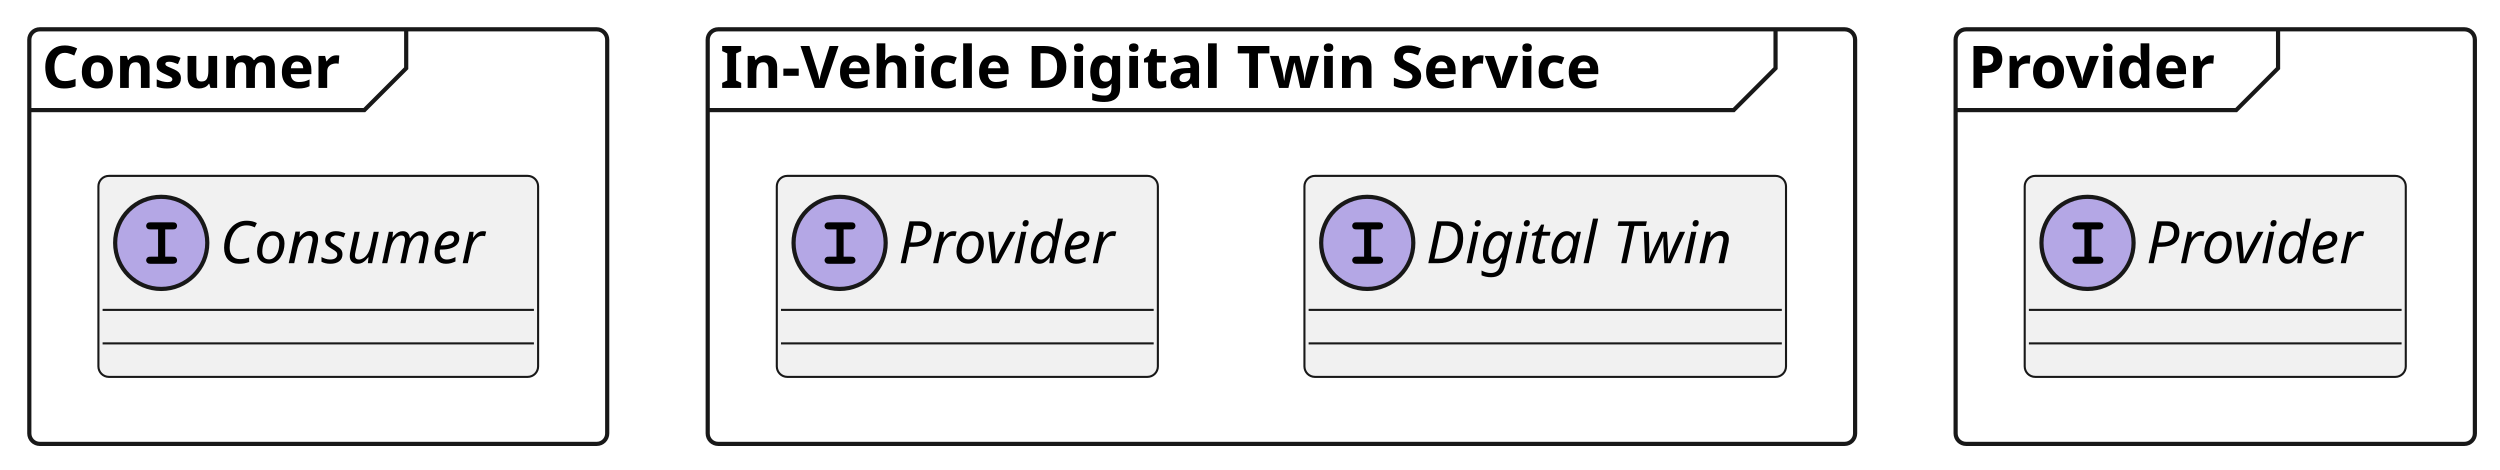
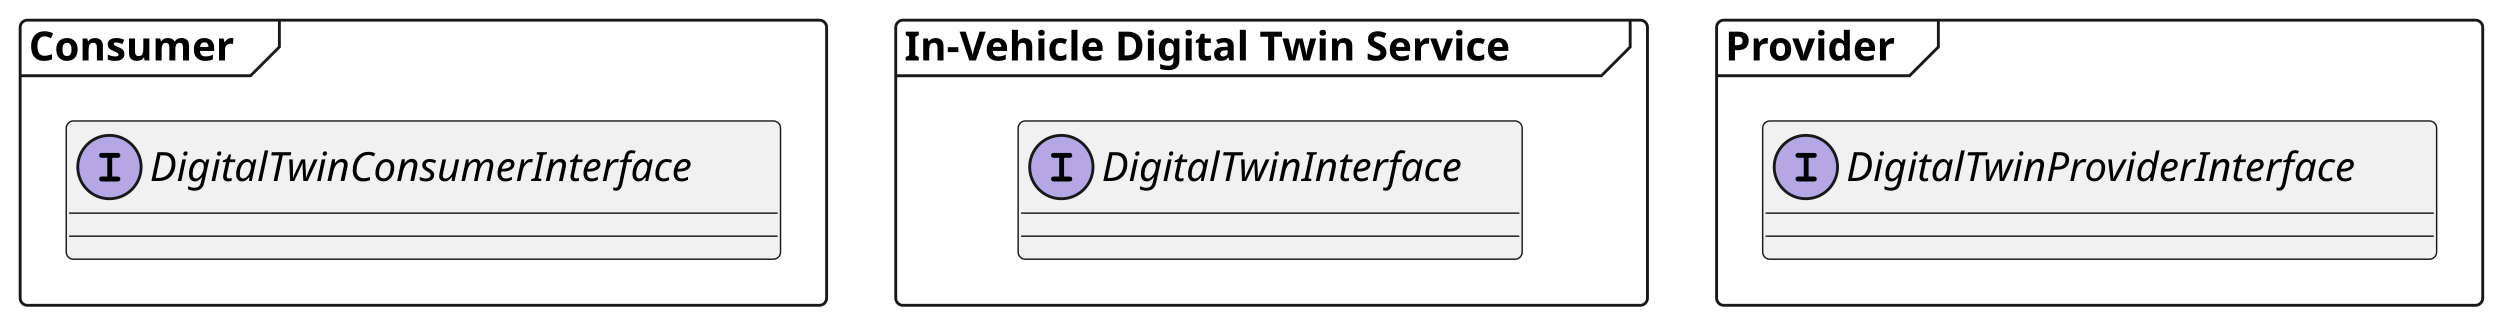
- <svg xmlns="http://www.w3.org/2000/svg" contentStyleType="text/css" height="112px" preserveAspectRatio="none" style="width:597px;height:112px;background:#FFFFFF;" version="1.1" viewBox="0 0 597 112" width="597px" zoomAndPan="magnify">
+ <svg xmlns="http://www.w3.org/2000/svg" contentStyleType="text/css" height="112px" preserveAspectRatio="none" style="width:868px;height:112px;background:#FFFFFF;" version="1.1" viewBox="0 0 868 112" width="868px" zoomAndPan="magnify">
  <defs />
  <g>
    <g id="cluster_Consumer">
-       <rect fill="none" height="99" rx="2.5" ry="2.5" style="stroke:#181818;stroke-width:1.0;" width="138" x="7" y="7" />
+       <rect fill="none" height="99" rx="2.5" ry="2.5" style="stroke:#181818;stroke-width:1.0;" width="280" x="7" y="7" />
      <path d="M97,7 L97,16.297 L87,26.297 L7,26.297 " fill="none" style="stroke:#181818;stroke-width:1.0;" />
      <text fill="#000000" font-family="sans-serif" font-size="14" font-weight="bold" lengthAdjust="spacing" textLength="80" x="10" y="20.995">Consumer</text>
    </g>
    <g id="cluster_In-Vehicle Digital Twin Service">
-       <rect fill="none" height="99" rx="2.5" ry="2.5" style="stroke:#181818;stroke-width:1.0;" width="274" x="169" y="7" />
-       <path d="M424,7 L424,16.297 L414,26.297 L169,26.297 " fill="none" style="stroke:#181818;stroke-width:1.0;" />
-       <text fill="#000000" font-family="sans-serif" font-size="14" font-weight="bold" lengthAdjust="spacing" textLength="245" x="172" y="20.995">In-Vehicle Digital Twin Service</text>
+       <rect fill="none" height="99" rx="2.5" ry="2.5" style="stroke:#181818;stroke-width:1.0;" width="261" x="311" y="7" />
+       <path d="M566,7 L566,16.297 L556,26.297 L311,26.297 " fill="none" style="stroke:#181818;stroke-width:1.0;" />
+       <text fill="#000000" font-family="sans-serif" font-size="14" font-weight="bold" lengthAdjust="spacing" textLength="245" x="314" y="20.995">In-Vehicle Digital Twin Service</text>
    </g>
    <g id="cluster_Provider">
-       <rect fill="none" height="99" rx="2.5" ry="2.5" style="stroke:#181818;stroke-width:1.0;" width="124" x="467" y="7" />
-       <path d="M544,7 L544,16.297 L534,26.297 L467,26.297 " fill="none" style="stroke:#181818;stroke-width:1.0;" />
-       <text fill="#000000" font-family="sans-serif" font-size="14" font-weight="bold" lengthAdjust="spacing" textLength="67" x="470" y="20.995">Provider</text>
+       <rect fill="none" height="99" rx="2.5" ry="2.5" style="stroke:#181818;stroke-width:1.0;" width="266" x="596" y="7" />
+       <path d="M673,7 L673,16.297 L663,26.297 L596,26.297 " fill="none" style="stroke:#181818;stroke-width:1.0;" />
+       <text fill="#000000" font-family="sans-serif" font-size="14" font-weight="bold" lengthAdjust="spacing" textLength="67" x="599" y="20.995">Provider</text>
    </g>
-     <g id="elem_ConsumerInterface">
-       <rect codeLine="2" fill="#F1F1F1" height="48" id="ConsumerInterface" rx="2.5" ry="2.5" style="stroke:#181818;stroke-width:0.5;" width="105" x="23.5" y="42" />
-       <ellipse cx="38.5" cy="58" fill="#B4A7E5" rx="11" ry="11" style="stroke:#181818;stroke-width:1.0;" />
-       <path d="M39.453,54.781 L41.172,54.781 C41.562,54.781 41.75,54.75 41.875,54.672 C42.141,54.516 42.281,54.234 42.281,53.938 C42.281,53.672 42.172,53.406 41.938,53.234 C41.766,53.125 41.625,53.094 41.172,53.094 L36.031,53.094 C35.594,53.094 35.469,53.109 35.312,53.203 C35.062,53.359 34.906,53.656 34.906,53.938 C34.906,54.219 35.047,54.469 35.266,54.641 C35.422,54.75 35.609,54.781 36.031,54.781 L37.75,54.781 L37.75,61.297 L36.031,61.297 C35.594,61.297 35.469,61.312 35.312,61.422 C35.062,61.578 34.906,61.859 34.906,62.156 C34.906,62.406 35.047,62.672 35.266,62.828 C35.422,62.953 35.625,63 36.031,63 L41.172,63 C41.922,63 42.281,62.719 42.281,62.156 C42.281,61.875 42.172,61.625 41.938,61.453 C41.766,61.328 41.625,61.297 41.172,61.297 L39.453,61.297 L39.453,54.781 Z " fill="#000000" />
-       <text fill="#000000" font-family="sans-serif" font-size="14" font-style="italic" lengthAdjust="spacing" textLength="73" x="52.5" y="62.847">Consumer</text>
-       <line style="stroke:#181818;stroke-width:0.5;" x1="24.5" x2="127.5" y1="74" y2="74" />
-       <line style="stroke:#181818;stroke-width:0.5;" x1="24.5" x2="127.5" y1="82" y2="82" />
+     <g id="elem_DigitalTwinConsumerInterface">
+       <rect codeLine="2" fill="#F1F1F1" height="48" id="DigitalTwinConsumerInterface" rx="2.5" ry="2.5" style="stroke:#181818;stroke-width:0.5;" width="248" x="23" y="42" />
+       <ellipse cx="38" cy="58" fill="#B4A7E5" rx="11" ry="11" style="stroke:#181818;stroke-width:1.0;" />
+       <path d="M38.953,54.781 L40.672,54.781 C41.062,54.781 41.25,54.75 41.375,54.672 C41.641,54.516 41.781,54.234 41.781,53.938 C41.781,53.672 41.672,53.406 41.438,53.234 C41.266,53.125 41.125,53.094 40.672,53.094 L35.531,53.094 C35.094,53.094 34.969,53.109 34.812,53.203 C34.562,53.359 34.406,53.656 34.406,53.938 C34.406,54.219 34.547,54.469 34.766,54.641 C34.922,54.75 35.109,54.781 35.531,54.781 L37.25,54.781 L37.25,61.297 L35.531,61.297 C35.094,61.297 34.969,61.312 34.812,61.422 C34.562,61.578 34.406,61.859 34.406,62.156 C34.406,62.406 34.547,62.672 34.766,62.828 C34.922,62.953 35.125,63 35.531,63 L40.672,63 C41.422,63 41.781,62.719 41.781,62.156 C41.781,61.875 41.672,61.625 41.438,61.453 C41.266,61.328 41.125,61.297 40.672,61.297 L38.953,61.297 L38.953,54.781 Z " fill="#000000" />
+       <text fill="#000000" font-family="sans-serif" font-size="14" font-style="italic" lengthAdjust="spacing" textLength="216" x="52" y="62.847">DigitalTwinConsumerInterface</text>
+       <line style="stroke:#181818;stroke-width:0.5;" x1="24" x2="270" y1="74" y2="74" />
+       <line style="stroke:#181818;stroke-width:0.5;" x1="24" x2="270" y1="82" y2="82" />
    </g>
    <g id="elem_DigitalTwinInterface">
-       <rect codeLine="6" fill="#F1F1F1" height="48" id="DigitalTwinInterface" rx="2.5" ry="2.5" style="stroke:#181818;stroke-width:0.5;" width="115" x="311.5" y="42" />
-       <ellipse cx="326.5" cy="58" fill="#B4A7E5" rx="11" ry="11" style="stroke:#181818;stroke-width:1.0;" />
-       <path d="M327.453,54.781 L329.172,54.781 C329.562,54.781 329.75,54.75 329.875,54.672 C330.141,54.516 330.281,54.234 330.281,53.938 C330.281,53.672 330.172,53.406 329.938,53.234 C329.766,53.125 329.625,53.094 329.172,53.094 L324.031,53.094 C323.594,53.094 323.469,53.109 323.312,53.203 C323.062,53.359 322.906,53.656 322.906,53.938 C322.906,54.219 323.047,54.469 323.266,54.641 C323.422,54.75 323.609,54.781 324.031,54.781 L325.75,54.781 L325.75,61.297 L324.031,61.297 C323.594,61.297 323.469,61.312 323.312,61.422 C323.062,61.578 322.906,61.859 322.906,62.156 C322.906,62.406 323.047,62.672 323.266,62.828 C323.422,62.953 323.625,63 324.031,63 L329.172,63 C329.922,63 330.281,62.719 330.281,62.156 C330.281,61.875 330.172,61.625 329.938,61.453 C329.766,61.328 329.625,61.297 329.172,61.297 L327.453,61.297 L327.453,54.781 Z " fill="#000000" />
-       <text fill="#000000" font-family="sans-serif" font-size="14" font-style="italic" lengthAdjust="spacing" textLength="83" x="340.5" y="62.847">Digital Twin</text>
-       <line style="stroke:#181818;stroke-width:0.5;" x1="312.5" x2="425.5" y1="74" y2="74" />
-       <line style="stroke:#181818;stroke-width:0.5;" x1="312.5" x2="425.5" y1="82" y2="82" />
+       <rect codeLine="6" fill="#F1F1F1" height="48" id="DigitalTwinInterface" rx="2.5" ry="2.5" style="stroke:#181818;stroke-width:0.5;" width="175" x="353.5" y="42" />
+       <ellipse cx="368.5" cy="58" fill="#B4A7E5" rx="11" ry="11" style="stroke:#181818;stroke-width:1.0;" />
+       <path d="M369.453,54.781 L371.172,54.781 C371.562,54.781 371.75,54.75 371.875,54.672 C372.141,54.516 372.281,54.234 372.281,53.938 C372.281,53.672 372.172,53.406 371.938,53.234 C371.766,53.125 371.625,53.094 371.172,53.094 L366.031,53.094 C365.594,53.094 365.469,53.109 365.312,53.203 C365.062,53.359 364.906,53.656 364.906,53.938 C364.906,54.219 365.047,54.469 365.266,54.641 C365.422,54.75 365.609,54.781 366.031,54.781 L367.75,54.781 L367.75,61.297 L366.031,61.297 C365.594,61.297 365.469,61.312 365.312,61.422 C365.062,61.578 364.906,61.859 364.906,62.156 C364.906,62.406 365.047,62.672 365.266,62.828 C365.422,62.953 365.625,63 366.031,63 L371.172,63 C371.922,63 372.281,62.719 372.281,62.156 C372.281,61.875 372.172,61.625 371.938,61.453 C371.766,61.328 371.625,61.297 371.172,61.297 L369.453,61.297 L369.453,54.781 Z " fill="#000000" />
+       <text fill="#000000" font-family="sans-serif" font-size="14" font-style="italic" lengthAdjust="spacing" textLength="143" x="382.5" y="62.847">DigitalTwinInterface</text>
+       <line style="stroke:#181818;stroke-width:0.5;" x1="354.5" x2="527.5" y1="74" y2="74" />
+       <line style="stroke:#181818;stroke-width:0.5;" x1="354.5" x2="527.5" y1="82" y2="82" />
    </g>
-     <g id="elem_DTProviderInterface">
-       <rect codeLine="7" fill="#F1F1F1" height="48" id="DTProviderInterface" rx="2.5" ry="2.5" style="stroke:#181818;stroke-width:0.5;" width="91" x="185.5" y="42" />
-       <ellipse cx="200.5" cy="58" fill="#B4A7E5" rx="11" ry="11" style="stroke:#181818;stroke-width:1.0;" />
-       <path d="M201.453,54.781 L203.172,54.781 C203.562,54.781 203.75,54.75 203.875,54.672 C204.141,54.516 204.281,54.234 204.281,53.938 C204.281,53.672 204.172,53.406 203.938,53.234 C203.766,53.125 203.625,53.094 203.172,53.094 L198.031,53.094 C197.594,53.094 197.469,53.109 197.312,53.203 C197.062,53.359 196.906,53.656 196.906,53.938 C196.906,54.219 197.047,54.469 197.266,54.641 C197.422,54.75 197.609,54.781 198.031,54.781 L199.75,54.781 L199.75,61.297 L198.031,61.297 C197.594,61.297 197.469,61.312 197.312,61.422 C197.062,61.578 196.906,61.859 196.906,62.156 C196.906,62.406 197.047,62.672 197.266,62.828 C197.422,62.953 197.625,63 198.031,63 L203.172,63 C203.922,63 204.281,62.719 204.281,62.156 C204.281,61.875 204.172,61.625 203.938,61.453 C203.766,61.328 203.625,61.297 203.172,61.297 L201.453,61.297 L201.453,54.781 Z " fill="#000000" />
-       <text fill="#000000" font-family="sans-serif" font-size="14" font-style="italic" lengthAdjust="spacing" textLength="59" x="214.5" y="62.847">Provider</text>
-       <line style="stroke:#181818;stroke-width:0.5;" x1="186.5" x2="275.5" y1="74" y2="74" />
-       <line style="stroke:#181818;stroke-width:0.5;" x1="186.5" x2="275.5" y1="82" y2="82" />
-     </g>
-     <g id="elem_ProviderInterface">
-       <rect codeLine="11" fill="#F1F1F1" height="48" id="ProviderInterface" rx="2.5" ry="2.5" style="stroke:#181818;stroke-width:0.5;" width="91" x="483.5" y="42" />
-       <ellipse cx="498.5" cy="58" fill="#B4A7E5" rx="11" ry="11" style="stroke:#181818;stroke-width:1.0;" />
-       <path d="M499.453,54.781 L501.172,54.781 C501.562,54.781 501.75,54.75 501.875,54.672 C502.141,54.516 502.281,54.234 502.281,53.938 C502.281,53.672 502.172,53.406 501.938,53.234 C501.766,53.125 501.625,53.094 501.172,53.094 L496.031,53.094 C495.594,53.094 495.469,53.109 495.312,53.203 C495.062,53.359 494.906,53.656 494.906,53.938 C494.906,54.219 495.047,54.469 495.266,54.641 C495.422,54.75 495.609,54.781 496.031,54.781 L497.75,54.781 L497.75,61.297 L496.031,61.297 C495.594,61.297 495.469,61.312 495.312,61.422 C495.062,61.578 494.906,61.859 494.906,62.156 C494.906,62.406 495.047,62.672 495.266,62.828 C495.422,62.953 495.625,63 496.031,63 L501.172,63 C501.922,63 502.281,62.719 502.281,62.156 C502.281,61.875 502.172,61.625 501.938,61.453 C501.766,61.328 501.625,61.297 501.172,61.297 L499.453,61.297 L499.453,54.781 Z " fill="#000000" />
-       <text fill="#000000" font-family="sans-serif" font-size="14" font-style="italic" lengthAdjust="spacing" textLength="59" x="512.5" y="62.847">Provider</text>
-       <line style="stroke:#181818;stroke-width:0.5;" x1="484.5" x2="573.5" y1="74" y2="74" />
-       <line style="stroke:#181818;stroke-width:0.5;" x1="484.5" x2="573.5" y1="82" y2="82" />
+     <g id="elem_DigitalTwinProviderInterface">
+       <rect codeLine="10" fill="#F1F1F1" height="48" id="DigitalTwinProviderInterface" rx="2.5" ry="2.5" style="stroke:#181818;stroke-width:0.5;" width="234" x="612" y="42" />
+       <ellipse cx="627" cy="58" fill="#B4A7E5" rx="11" ry="11" style="stroke:#181818;stroke-width:1.0;" />
+       <path d="M627.953,54.781 L629.672,54.781 C630.062,54.781 630.25,54.75 630.375,54.672 C630.641,54.516 630.781,54.234 630.781,53.938 C630.781,53.672 630.672,53.406 630.438,53.234 C630.266,53.125 630.125,53.094 629.672,53.094 L624.531,53.094 C624.094,53.094 623.969,53.109 623.812,53.203 C623.562,53.359 623.406,53.656 623.406,53.938 C623.406,54.219 623.547,54.469 623.766,54.641 C623.922,54.75 624.109,54.781 624.531,54.781 L626.25,54.781 L626.25,61.297 L624.531,61.297 C624.094,61.297 623.969,61.312 623.812,61.422 C623.562,61.578 623.406,61.859 623.406,62.156 C623.406,62.406 623.547,62.672 623.766,62.828 C623.922,62.953 624.125,63 624.531,63 L629.672,63 C630.422,63 630.781,62.719 630.781,62.156 C630.781,61.875 630.672,61.625 630.438,61.453 C630.266,61.328 630.125,61.297 629.672,61.297 L627.953,61.297 L627.953,54.781 Z " fill="#000000" />
+       <text fill="#000000" font-family="sans-serif" font-size="14" font-style="italic" lengthAdjust="spacing" textLength="202" x="641" y="62.847">DigitalTwinProviderInterface</text>
+       <line style="stroke:#181818;stroke-width:0.5;" x1="613" x2="845" y1="74" y2="74" />
+       <line style="stroke:#181818;stroke-width:0.5;" x1="613" x2="845" y1="82" y2="82" />
    </g>
  </g>
</svg>
